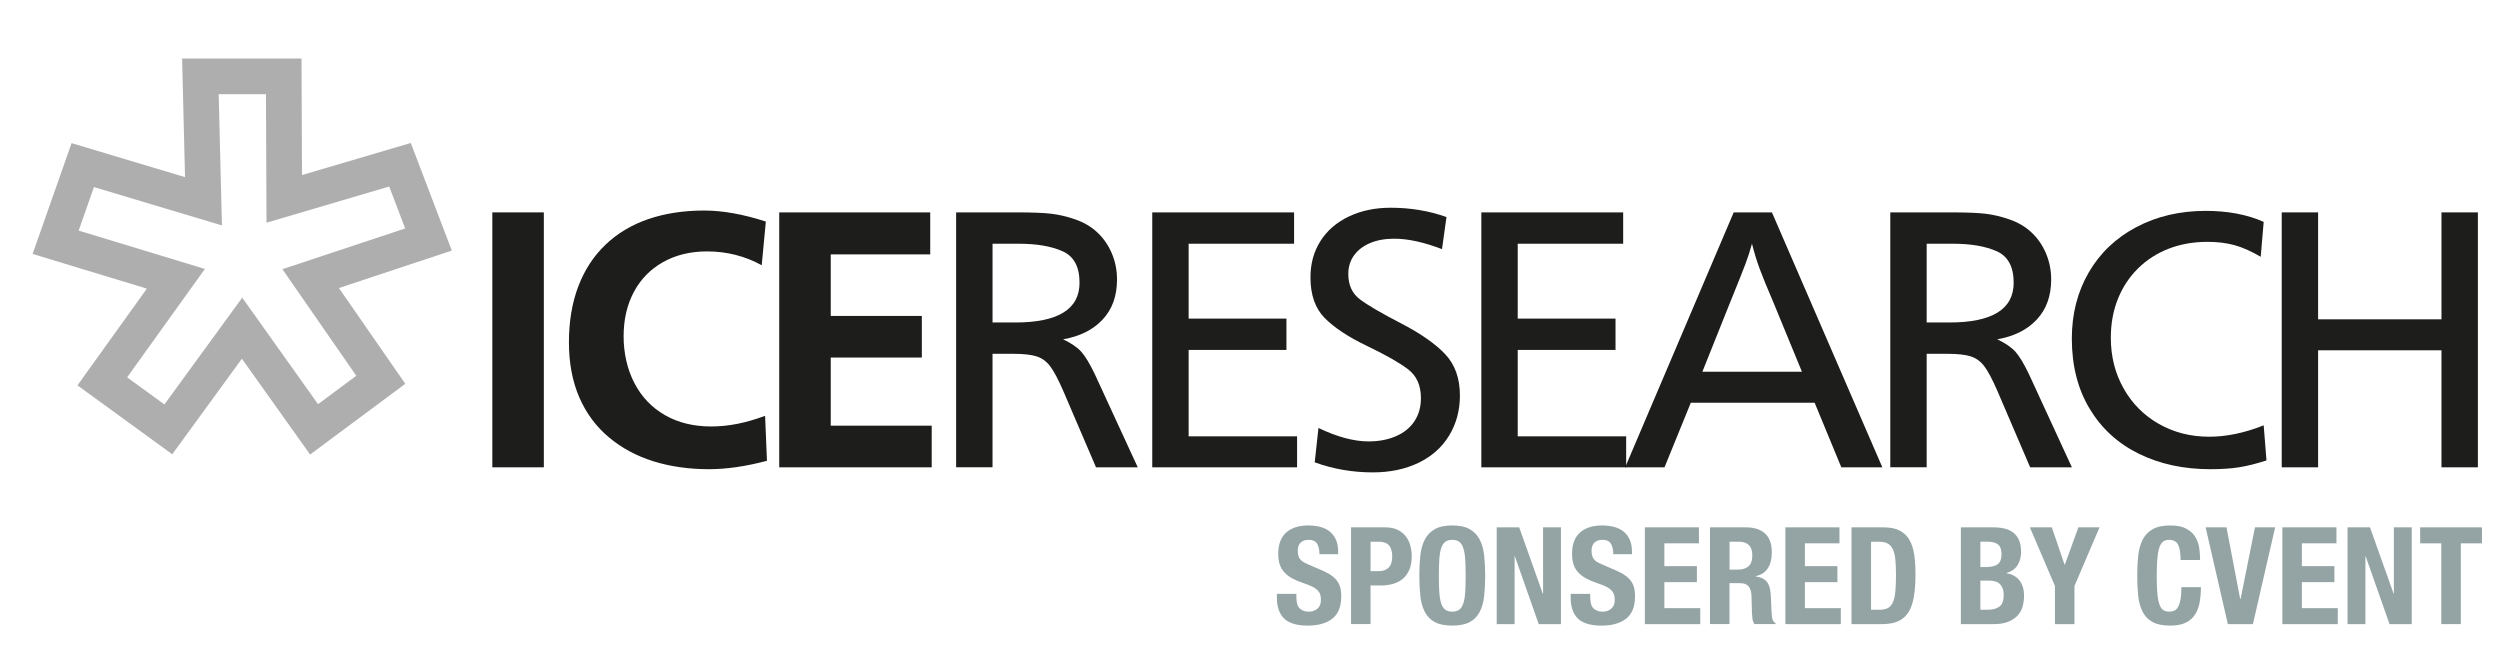
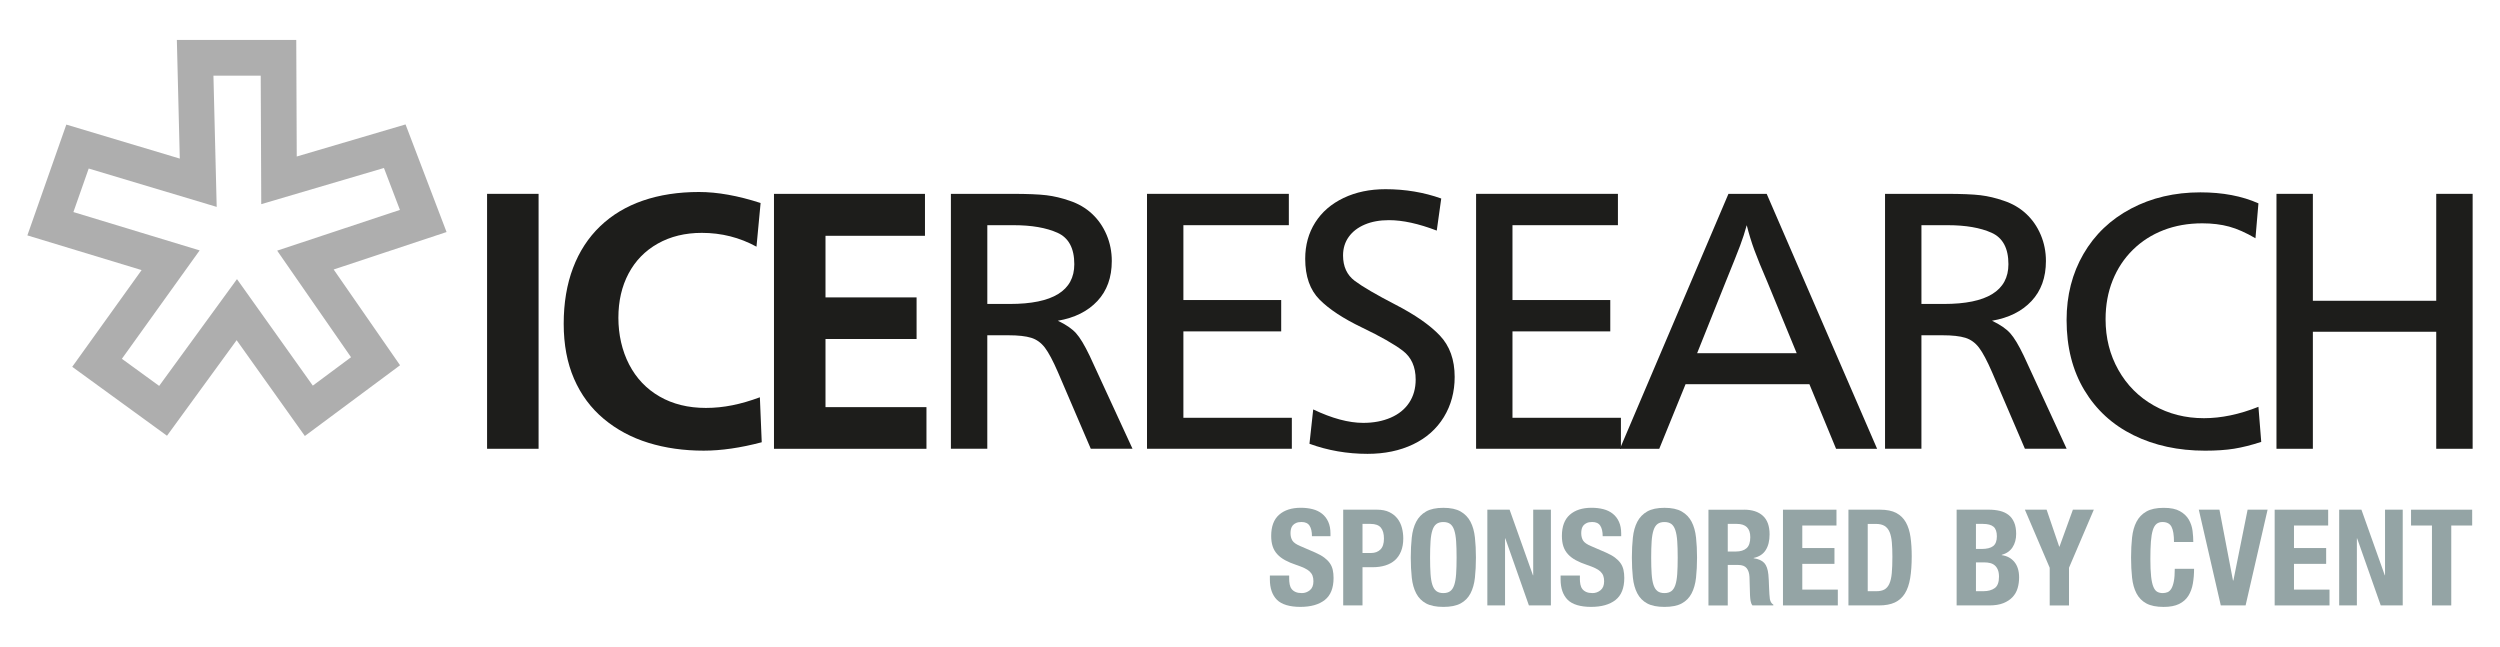
<svg xmlns="http://www.w3.org/2000/svg" id="Layer_1" viewBox="0 0 1543.91 399.48">
  <defs>
    <style>.cls-1{fill:#94a4a5;}.cls-1,.cls-2,.cls-3{stroke-width:0px;}.cls-2{fill:#1d1d1b;}.cls-3{fill:#aeaeae;}</style>
  </defs>
-   <path class="cls-2" d="m335.85,288.6h-31.81v-157.44h31.81v157.44Z" />
-   <path class="cls-2" d="m472.5,256.79l1.15,27.78c-13.06,3.46-25.01,5.19-35.85,5.19-12.3,0-23.67-1.61-34.12-4.84-10.45-3.23-19.65-8.16-27.6-14.81-7.95-6.65-14.06-14.89-18.33-24.72-4.26-9.84-6.4-21.17-6.4-34s1.92-24.32,5.76-34.46c3.84-10.14,9.43-18.73,16.77-25.76,7.34-7.03,16.15-12.31,26.45-15.85,10.3-3.53,21.82-5.3,34.58-5.3,11.37,0,24.05,2.27,38.04,6.8l-2.54,26.97c-10.37-5.68-21.63-8.53-33.77-8.53-10.3,0-19.36,2.21-27.2,6.63-7.84,4.42-13.85,10.59-18.04,18.5-4.19,7.91-6.28,17.02-6.28,27.32s2.21,20.29,6.63,28.81c4.42,8.53,10.7,15.14,18.85,19.82,8.14,4.69,17.67,7.03,28.58,7.03s21.48-2.19,33.31-6.57Z" />
-   <path class="cls-2" d="m575.39,262.9v25.7h-94.17v-157.44h93.25v25.93h-61.43v38.03h56.25v25.7h-56.25v42.07h62.36Z" />
-   <path class="cls-2" d="m590.48,131.16h37.75c9.44,0,16.51.29,21.23.86,4.72.58,9.49,1.71,14.33,3.4,5.32,1.77,9.92,4.44,13.77,8.01s6.87,7.9,9.03,12.97c2.16,5.07,3.24,10.49,3.24,16.25,0,10.14-2.97,18.38-8.91,24.72-5.94,6.34-14.07,10.39-24.4,12.16,5.01,2.38,8.74,4.94,11.21,7.66,2.47,2.73,5.28,7.4,8.44,14l26.46,57.4h-25.77l-20.27-47.26c-3.07-7.07-5.76-12.12-8.06-15.16-2.3-3.03-5.12-5.07-8.46-6.11s-8.08-1.56-14.22-1.56h-12.9v70.08h-22.48v-157.44Zm22.48,19.36v48.64h13.92c26.53,0,39.8-8.18,39.8-24.55,0-9.84-3.47-16.31-10.41-19.42-6.94-3.11-15.97-4.67-27.08-4.67h-16.22Z" />
-   <path class="cls-2" d="m799.18,131.16v19.36h-65.12v46.22h60.4v19.36h-60.4v53.36h66.97v19.13h-89.44v-157.44h87.6Z" />
-   <path class="cls-2" d="m893.3,134.04l-2.77,19.82c-11.22-4.3-21.05-6.45-29.51-6.45-5.69,0-10.66.9-14.93,2.71-4.26,1.81-7.57,4.34-9.91,7.61-2.34,3.27-3.52,7.09-3.52,11.47,0,6.84,2.4,12.06,7.2,15.68,4.8,3.61,13.26,8.55,25.36,14.81,12.1,6.26,21.19,12.6,27.26,19.02,6.07,6.42,9.11,14.93,9.11,25.53,0,9.22-2.23,17.48-6.68,24.78-4.46,7.3-10.78,12.91-18.96,16.83-8.18,3.92-17.58,5.88-28.18,5.88-12.53,0-24.47-2.07-35.85-6.22l2.31-21.21c11.6,5.53,21.9,8.3,30.89,8.3,6.38,0,12.04-1.07,17-3.23,4.96-2.15,8.76-5.25,11.41-9.28,2.65-4.03,3.98-8.78,3.98-14.23,0-7.84-2.65-13.77-7.95-17.81-5.3-4.04-13.72-8.82-25.24-14.35-11.53-5.53-20.25-11.28-26.16-17.23-5.92-5.95-8.87-14.35-8.87-25.18,0-8.45,2.06-15.92,6.17-22.42s9.95-11.54,17.52-15.16c7.57-3.61,16.19-5.42,25.88-5.42,12.22,0,23.7,1.92,34.46,5.76Z" />
-   <path class="cls-2" d="m1002.41,131.16v19.36h-65.12v46.22h60.4v19.36h-60.4v53.36h66.97v19.13h-89.44v-157.44h87.6Z" />
-   <path class="cls-2" d="m1094.28,131.16l68.19,157.44h-25.34l-16.47-39.88h-76.48l-16.24,39.88h-24.3l67.03-157.44h23.61Zm18.54,98.43l-18.08-43.91c-3.61-8.38-6.3-14.96-8.06-19.77-1.77-4.8-3.34-9.93-4.72-15.39-1.15,4.23-2.51,8.43-4.09,12.62-1.57,4.19-4.63,11.85-9.16,22.99l-17.39,43.45h61.5Z" />
-   <path class="cls-2" d="m1167.38,131.16h37.75c9.44,0,16.51.29,21.23.86,4.72.58,9.49,1.71,14.33,3.4,5.32,1.77,9.92,4.44,13.77,8.01,3.86,3.57,6.87,7.9,9.03,12.97,2.16,5.07,3.24,10.49,3.24,16.25,0,10.14-2.97,18.38-8.91,24.72-5.94,6.34-14.07,10.39-24.4,12.16,5.01,2.38,8.74,4.94,11.21,7.66,2.47,2.73,5.28,7.4,8.43,14l26.46,57.4h-25.77l-20.27-47.26c-3.07-7.07-5.76-12.12-8.06-15.16-2.3-3.03-5.12-5.07-8.46-6.11s-8.08-1.56-14.22-1.56h-12.9v70.08h-22.47v-157.44Zm22.47,19.36v48.64h13.92c26.53,0,39.8-8.18,39.8-24.55,0-9.84-3.47-16.31-10.41-19.42-6.94-3.11-15.97-4.67-27.08-4.67h-16.22Z" />
-   <path class="cls-2" d="m1397.97,137.03l-1.84,21.55c-5.92-3.46-11.33-5.86-16.25-7.2-4.92-1.34-10.45-2.02-16.6-2.02-8.68,0-16.65,1.4-23.92,4.21-7.26,2.81-13.58,6.86-18.96,12.16-5.38,5.3-9.53,11.58-12.45,18.85-2.92,7.26-4.38,15.27-4.38,24.03,0,11.53,2.63,21.96,7.9,31.29,5.26,9.34,12.52,16.64,21.78,21.9,9.26,5.26,19.61,7.9,31.06,7.9,10.68,0,21.9-2.34,33.66-7.03l1.73,21.67c-6.15,2-11.74,3.4-16.77,4.21-5.03.81-11.01,1.21-17.92,1.21-16.52,0-31.26-3.19-44.2-9.57-12.95-6.38-23.07-15.66-30.37-27.84-7.3-12.18-10.95-26.61-10.95-43.28,0-15.21,3.48-28.81,10.43-40.8,6.95-11.99,16.75-21.32,29.39-28.01,12.64-6.68,26.91-10.03,42.82-10.03,13.75,0,25.7,2.27,35.85,6.8Z" />
-   <path class="cls-2" d="m1530.25,131.16v157.44h-22.48v-72.27h-76.19v72.27h-22.47v-157.44h22.47v66.04h76.19v-66.04h22.48Z" />
-   <path class="cls-3" d="m191.51,280.71l-42.13-59.18-43.01,59.02-58.53-42.57,42.85-59.73-70.55-21.43,24.06-68.43,70.07,21-1.81-73.26h73.74l.3,71.97,67.19-19.81,25.33,66.46-69.72,23.13,41,59.14-58.78,43.67Zm-113-47.68l23.02,16.74,48.06-65.95,46.83,65.78,23.61-17.54-45.63-65.82,75.82-25.16-9.87-25.89-75.77,22.34-.33-79.37h-29.2l2.01,81.06-79.04-23.69-9.45,26.88,77.96,23.68-48.01,66.93Z" />
-   <path class="cls-1" d="m800.61,368.52c0,1.4.11,2.67.33,3.81.22,1.15.64,2.11,1.26,2.89.61.78,1.44,1.39,2.47,1.84,1.03.45,2.33.67,3.89.67,1.84,0,3.5-.6,4.98-1.8,1.48-1.2,2.22-3.05,2.22-5.56,0-1.34-.18-2.5-.54-3.47-.36-.97-.96-1.85-1.8-2.64-.84-.78-1.94-1.49-3.31-2.13-1.37-.64-3.06-1.3-5.06-1.97-2.68-.89-4.99-1.87-6.95-2.93-1.95-1.06-3.59-2.3-4.9-3.72-1.31-1.42-2.27-3.07-2.89-4.94-.61-1.87-.92-4.03-.92-6.49,0-5.91,1.65-10.32,4.94-13.23,3.29-2.9,7.81-4.35,13.56-4.35,2.68,0,5.15.29,7.41.88s4.21,1.53,5.86,2.85c1.65,1.31,2.93,2.99,3.85,5.02s1.38,4.48,1.38,7.32v1.67h-11.55c0-2.85-.5-5.03-1.51-6.57-1-1.53-2.68-2.3-5.02-2.3-1.34,0-2.46.2-3.35.59-.89.39-1.6.91-2.13,1.55-.53.64-.89,1.38-1.09,2.22-.2.84-.29,1.7-.29,2.59,0,1.84.39,3.39,1.17,4.65.78,1.26,2.46,2.41,5.02,3.47l9.29,4.02c2.29,1,4.16,2.05,5.61,3.14,1.45,1.09,2.61,2.26,3.47,3.52.86,1.26,1.46,2.64,1.8,4.14s.5,3.18.5,5.02c0,6.31-1.83,10.89-5.48,13.77-3.65,2.87-8.75,4.31-15.27,4.31s-11.68-1.48-14.61-4.44c-2.93-2.96-4.39-7.2-4.39-12.72v-2.43h12.05v1.76Z" />
-   <path class="cls-1" d="m855.43,325.67c3.07,0,5.65.52,7.74,1.55s3.78,2.38,5.06,4.06,2.2,3.59,2.76,5.73c.56,2.15.84,4.34.84,6.57,0,3.07-.46,5.75-1.38,8.03-.92,2.29-2.2,4.16-3.85,5.61-1.65,1.45-3.64,2.54-5.98,3.26-2.34.73-4.94,1.09-7.78,1.09h-6.44v23.85h-12.05v-59.76h21.09Zm-3.68,27.03c2.4,0,4.34-.72,5.82-2.18,1.48-1.45,2.22-3.71,2.22-6.78s-.64-5.3-1.92-6.86c-1.28-1.56-3.43-2.34-6.44-2.34h-5.02v18.16h5.36Z" />
-   <path class="cls-1" d="m877.15,343.04c.42-3.82,1.34-7.1,2.76-9.84,1.42-2.73,3.47-4.87,6.15-6.4,2.68-1.53,6.28-2.3,10.8-2.3s8.12.77,10.8,2.3c2.68,1.54,4.73,3.67,6.15,6.4,1.42,2.73,2.34,6.01,2.76,9.84s.63,7.99.63,12.51-.21,8.76-.63,12.55c-.42,3.8-1.34,7.06-2.76,9.79-1.42,2.73-3.47,4.83-6.15,6.28-2.68,1.45-6.28,2.18-10.8,2.18s-8.12-.73-10.8-2.18c-2.68-1.45-4.73-3.54-6.15-6.28-1.42-2.73-2.34-6-2.76-9.79-.42-3.79-.63-7.98-.63-12.55s.21-8.69.63-12.51Zm11.72,22.77c.2,2.82.59,5.11,1.17,6.86s1.42,3.04,2.51,3.85,2.52,1.21,4.31,1.21,3.22-.4,4.31-1.21,1.92-2.09,2.51-3.85c.59-1.76.98-4.04,1.17-6.86s.29-6.24.29-10.25-.1-7.42-.29-10.21-.59-5.08-1.17-6.86c-.59-1.78-1.42-3.08-2.51-3.89s-2.53-1.21-4.31-1.21-3.22.41-4.31,1.21-1.92,2.11-2.51,3.89c-.59,1.79-.98,4.07-1.17,6.86s-.29,6.19-.29,10.21.1,7.44.29,10.25Z" />
-   <path class="cls-1" d="m952.77,366.6h.17v-40.93h11.05v59.76h-13.73l-14.73-41.85h-.17v41.85h-11.05v-59.76h13.89l14.56,40.93Z" />
-   <path class="cls-1" d="m982.06,368.52c0,1.4.11,2.67.34,3.81.22,1.15.64,2.11,1.25,2.89s1.44,1.39,2.47,1.84c1.03.45,2.33.67,3.89.67,1.84,0,3.5-.6,4.98-1.8,1.48-1.2,2.22-3.05,2.22-5.56,0-1.34-.18-2.5-.54-3.47-.37-.97-.97-1.85-1.8-2.64-.84-.78-1.94-1.49-3.31-2.13-1.37-.64-3.06-1.3-5.06-1.97-2.68-.89-4.99-1.87-6.95-2.93-1.95-1.06-3.58-2.3-4.9-3.72-1.31-1.42-2.27-3.07-2.89-4.94-.61-1.87-.92-4.03-.92-6.49,0-5.91,1.64-10.32,4.94-13.23,3.29-2.9,7.81-4.35,13.56-4.35,2.68,0,5.15.29,7.41.88s4.21,1.53,5.86,2.85,2.93,2.99,3.85,5.02c.92,2.04,1.38,4.48,1.38,7.32v1.67h-11.55c0-2.85-.5-5.03-1.51-6.57-1.01-1.53-2.68-2.3-5.02-2.3-1.34,0-2.46.2-3.35.59-.89.39-1.6.91-2.13,1.55-.53.64-.89,1.38-1.09,2.22-.2.84-.3,1.7-.3,2.59,0,1.84.39,3.39,1.17,4.65.78,1.26,2.45,2.41,5.02,3.47l9.29,4.02c2.29,1,4.15,2.05,5.6,3.14,1.45,1.09,2.61,2.26,3.47,3.52s1.47,2.64,1.8,4.14c.34,1.51.5,3.18.5,5.02,0,6.31-1.83,10.89-5.48,13.77-3.66,2.87-8.75,4.31-15.27,4.31s-11.68-1.48-14.61-4.44c-2.93-2.96-4.39-7.2-4.39-12.72v-2.43h12.05v1.76Z" />
-   <path class="cls-1" d="m1049.19,335.55h-21.34v14.06h20.09v9.88h-20.09v16.07h22.18v9.88h-34.23v-59.76h33.4v9.88Z" />
-   <path class="cls-1" d="m1078.31,325.67c5.02,0,8.93,1.27,11.72,3.81,2.79,2.54,4.18,6.4,4.18,11.59,0,4.02-.81,7.3-2.43,9.83-1.62,2.54-4.13,4.17-7.53,4.9v.17c3.01.45,5.22,1.42,6.61,2.93s2.26,3.93,2.59,7.28c.11,1.12.2,2.33.25,3.64.06,1.31.11,2.78.17,4.39.11,3.18.28,5.61.5,7.28.34,1.67,1.06,2.82,2.18,3.43v.5h-13.06c-.61-.84-1-1.8-1.17-2.89-.17-1.09-.28-2.22-.34-3.39l-.34-11.47c-.11-2.34-.7-4.19-1.76-5.52-1.06-1.34-2.85-2.01-5.36-2.01h-6.45v25.28h-12.05v-59.76h22.26Zm-5.19,26.11c2.9,0,5.13-.68,6.7-2.05,1.56-1.37,2.34-3.67,2.34-6.9,0-5.52-2.79-8.29-8.37-8.29h-5.69v17.24h5.02Z" />
-   <path class="cls-1" d="m1135.98,335.55h-21.34v14.06h20.09v9.88h-20.09v16.07h22.18v9.88h-34.23v-59.76h33.4v9.88Z" />
-   <path class="cls-1" d="m1163.18,325.67c4.19,0,7.56.68,10.13,2.05,2.57,1.37,4.56,3.32,5.98,5.86,1.42,2.54,2.39,5.6,2.89,9.17.5,3.57.75,7.56.75,11.97,0,5.25-.32,9.81-.96,13.68-.64,3.88-1.74,7.07-3.31,9.58-1.56,2.51-3.66,4.38-6.28,5.61-2.62,1.23-5.94,1.84-9.96,1.84h-19v-59.76h19.75Zm-2.34,50.89c2.12,0,3.82-.36,5.11-1.09,1.28-.72,2.3-1.92,3.05-3.6s1.26-3.88,1.51-6.61c.25-2.73.38-6.14.38-10.21,0-3.4-.11-6.39-.33-8.95-.22-2.57-.68-4.7-1.38-6.4s-1.73-2.98-3.1-3.85c-1.37-.86-3.2-1.3-5.48-1.3h-5.11v42.02h5.36Z" />
-   <path class="cls-1" d="m1231.14,325.67c2.46,0,4.73.25,6.82.75,2.09.5,3.89,1.34,5.4,2.51,1.51,1.17,2.68,2.73,3.52,4.69.84,1.95,1.26,4.35,1.26,7.2,0,3.24-.75,6.01-2.26,8.33-1.51,2.32-3.77,3.89-6.78,4.73v.17c3.35.45,6,1.87,7.95,4.27,1.95,2.4,2.93,5.61,2.93,9.62,0,2.34-.31,4.58-.92,6.7-.61,2.12-1.66,3.98-3.14,5.56-1.48,1.59-3.4,2.86-5.78,3.81-2.37.95-5.31,1.42-8.83,1.42h-20.34v-59.76h20.17Zm-4.69,24.52c3.35,0,5.79-.6,7.32-1.8,1.53-1.2,2.3-3.22,2.3-6.07s-.7-4.85-2.09-6.03c-1.4-1.17-3.6-1.76-6.61-1.76h-4.35v15.65h3.43Zm1.25,26.36c2.9,0,5.25-.64,7.03-1.92,1.78-1.28,2.68-3.65,2.68-7.11,0-1.73-.24-3.17-.71-4.31-.48-1.14-1.12-2.06-1.92-2.76-.81-.7-1.77-1.19-2.89-1.47-1.12-.28-2.34-.42-3.68-.42h-5.19v18h4.69Z" />
-   <path class="cls-1" d="m1274.99,348.77h.17l8.37-23.1h13.06l-15.48,36.24v23.52h-12.05v-23.52l-15.48-36.24h13.56l7.87,23.1Z" />
-   <path class="cls-1" d="m1345.09,336.34c-1.03-1.98-2.92-2.97-5.65-2.97-1.51,0-2.75.41-3.72,1.21-.98.81-1.74,2.12-2.3,3.93-.56,1.81-.95,4.18-1.17,7.11-.22,2.93-.33,6.52-.33,10.76,0,4.52.15,8.17.46,10.96.31,2.79.78,4.95,1.42,6.49.64,1.54,1.45,2.57,2.43,3.1.97.53,2.1.79,3.39.79,1.06,0,2.05-.18,2.97-.54.92-.36,1.72-1.09,2.39-2.18.67-1.09,1.2-2.62,1.59-4.6.39-1.98.59-4.59.59-7.82h12.05c0,3.24-.25,6.31-.75,9.21-.5,2.9-1.44,5.44-2.8,7.62-1.37,2.18-3.29,3.88-5.78,5.11s-5.71,1.84-9.67,1.84c-4.52,0-8.12-.73-10.8-2.18-2.68-1.45-4.73-3.54-6.15-6.28-1.42-2.73-2.34-6-2.76-9.79-.42-3.79-.63-7.98-.63-12.55s.21-8.69.63-12.51,1.34-7.1,2.76-9.84c1.42-2.73,3.47-4.87,6.15-6.4,2.68-1.53,6.28-2.3,10.8-2.3s7.68.7,10.17,2.09c2.48,1.4,4.34,3.17,5.56,5.31,1.23,2.15,2,4.47,2.3,6.95.31,2.48.46,4.81.46,6.99h-12.05c0-4.35-.52-7.52-1.55-9.5Z" />
-   <path class="cls-1" d="m1383.46,369.86h.25l8.87-44.19h12.47l-13.73,59.76h-15.48l-13.73-59.76h12.89l8.45,44.19Z" />
-   <path class="cls-1" d="m1442.89,335.55h-21.34v14.06h20.09v9.88h-20.09v16.07h22.18v9.88h-34.23v-59.76h33.4v9.88Z" />
-   <path class="cls-1" d="m1478.2,366.6h.17v-40.93h11.05v59.76h-13.73l-14.73-41.85h-.17v41.85h-11.05v-59.76h13.89l14.56,40.93Z" />
-   <path class="cls-1" d="m1532.77,335.55h-13.06v49.88h-12.05v-49.88h-13.06v-9.88h38.17v9.88Z" />
+   <path class="cls-2" d="m332.61,277.15h-31.81V119.71h31.81v157.44Z" />
+   <path class="cls-2" d="m469.27,245.34l1.15,27.78c-13.06,3.46-25.01,5.19-35.85,5.19-12.3,0-23.67-1.61-34.12-4.84-10.45-3.23-19.65-8.16-27.6-14.81-7.95-6.65-14.06-14.89-18.33-24.72s-6.4-21.17-6.4-34,1.92-24.32,5.76-34.46c3.84-10.14,9.43-18.73,16.77-25.76,7.34-7.03,16.15-12.31,26.45-15.85,10.3-3.53,21.82-5.3,34.58-5.3,11.37,0,24.05,2.27,38.04,6.8l-2.54,26.97c-10.37-5.68-21.63-8.53-33.77-8.53-10.3,0-19.36,2.21-27.2,6.63-7.84,4.42-13.85,10.59-18.04,18.5-4.19,7.91-6.28,17.02-6.28,27.32s2.21,20.29,6.63,28.81c4.42,8.53,10.7,15.14,18.85,19.82,8.14,4.69,17.67,7.03,28.58,7.03s21.48-2.19,33.31-6.57Z" />
+   <path class="cls-2" d="m572.15,251.45v25.7h-94.17V119.71h93.25v25.93h-61.43v38.03h56.25v25.7h-56.25v42.07h62.36Z" />
+   <path class="cls-2" d="m587.25,119.71h37.75c9.44,0,16.51.29,21.23.86,4.72.58,9.49,1.71,14.33,3.4,5.32,1.77,9.92,4.44,13.77,8.01s6.87,7.9,9.03,12.97c2.16,5.07,3.24,10.49,3.24,16.25,0,10.14-2.97,18.38-8.91,24.72-5.94,6.34-14.07,10.39-24.4,12.16,5.01,2.38,8.74,4.94,11.21,7.66,2.47,2.73,5.28,7.4,8.44,14l26.46,57.4h-25.77l-20.27-47.26c-3.07-7.07-5.76-12.12-8.06-15.16-2.3-3.03-5.12-5.07-8.46-6.11s-8.08-1.56-14.22-1.56h-12.9v70.08h-22.48V119.71Zm22.48,19.36v48.64h13.92c26.53,0,39.8-8.18,39.8-24.55,0-9.84-3.47-16.31-10.41-19.42-6.94-3.11-15.97-4.67-27.08-4.67h-16.22Z" />
+   <path class="cls-2" d="m795.94,119.71v19.36h-65.12v46.22h60.4v19.36h-60.4v53.36h66.97v19.13h-89.44V119.71h87.6Z" />
+   <path class="cls-2" d="m890.06,122.59l-2.77,19.82c-11.22-4.3-21.05-6.45-29.51-6.45-5.69,0-10.66.9-14.93,2.71-4.26,1.81-7.57,4.34-9.91,7.61-2.34,3.27-3.52,7.09-3.52,11.47,0,6.84,2.4,12.06,7.2,15.68,4.8,3.61,13.26,8.55,25.36,14.81,12.1,6.26,21.19,12.6,27.26,19.02,6.07,6.42,9.11,14.93,9.11,25.53,0,9.22-2.23,17.48-6.68,24.78-4.46,7.3-10.78,12.91-18.96,16.83-8.18,3.92-17.58,5.88-28.18,5.88-12.53,0-24.47-2.07-35.85-6.22l2.31-21.21c11.6,5.53,21.9,8.3,30.89,8.3,6.38,0,12.04-1.07,17-3.23,4.96-2.15,8.76-5.25,11.41-9.28,2.65-4.03,3.98-8.78,3.98-14.23,0-7.84-2.65-13.77-7.95-17.81-5.3-4.04-13.72-8.82-25.24-14.35s-20.25-11.28-26.16-17.23c-5.92-5.95-8.87-14.35-8.87-25.18,0-8.45,2.06-15.92,6.17-22.42s9.95-11.54,17.52-15.16c7.57-3.61,16.19-5.42,25.88-5.42,12.22,0,23.7,1.92,34.46,5.76Z" />
+   <path class="cls-2" d="m999.17,119.71v19.36h-65.12v46.22h60.4v19.36h-60.4v53.36h66.97v19.13h-89.44V119.71h87.6Z" />
+   <path class="cls-2" d="m1091.04,119.71l68.19,157.44h-25.34l-16.47-39.88h-76.48l-16.24,39.88h-24.3l67.03-157.44h23.61Zm18.54,98.43l-18.08-43.91c-3.61-8.38-6.3-14.96-8.06-19.77-1.77-4.8-3.34-9.93-4.72-15.39-1.15,4.23-2.51,8.43-4.09,12.62-1.57,4.19-4.63,11.85-9.16,22.99l-17.39,43.45h61.5Z" />
+   <path class="cls-2" d="m1164.14,119.71h37.75c9.44,0,16.51.29,21.23.86,4.72.58,9.49,1.71,14.33,3.4,5.32,1.77,9.92,4.44,13.77,8.01,3.86,3.57,6.87,7.9,9.03,12.97s3.24,10.49,3.24,16.25c0,10.14-2.97,18.38-8.91,24.72-5.94,6.34-14.07,10.39-24.4,12.16,5.01,2.38,8.74,4.94,11.21,7.66,2.47,2.73,5.28,7.4,8.43,14l26.46,57.4h-25.77l-20.27-47.26c-3.07-7.07-5.76-12.12-8.06-15.16-2.3-3.03-5.12-5.07-8.46-6.11s-8.08-1.56-14.22-1.56h-12.9v70.08h-22.47V119.71Zm22.47,19.36v48.64h13.92c26.53,0,39.8-8.18,39.8-24.55,0-9.84-3.47-16.31-10.41-19.42-6.94-3.11-15.97-4.67-27.08-4.67h-16.22Z" />
+   <path class="cls-2" d="m1394.73,125.59l-1.84,21.55c-5.92-3.46-11.33-5.86-16.25-7.2-4.92-1.34-10.45-2.02-16.6-2.02-8.68,0-16.65,1.4-23.92,4.21-7.26,2.81-13.58,6.86-18.96,12.16-5.38,5.3-9.53,11.58-12.45,18.85-2.92,7.26-4.38,15.27-4.38,24.03,0,11.53,2.63,21.96,7.9,31.29,5.26,9.34,12.52,16.64,21.78,21.9,9.26,5.26,19.61,7.9,31.06,7.9,10.68,0,21.9-2.34,33.66-7.03l1.73,21.67c-6.15,2-11.74,3.4-16.77,4.21-5.03.81-11.01,1.21-17.92,1.21-16.52,0-31.26-3.19-44.2-9.57-12.95-6.38-23.07-15.66-30.37-27.84-7.3-12.18-10.95-26.61-10.95-43.28,0-15.21,3.48-28.81,10.43-40.8,6.95-11.99,16.75-21.32,29.39-28.01,12.64-6.68,26.91-10.03,42.82-10.03,13.75,0,25.7,2.27,35.85,6.8Z" />
+   <path class="cls-2" d="m1527.01,119.71v157.44h-22.48v-72.27h-76.19v72.27h-22.47V119.71h22.47v66.04h76.19v-66.04h22.48Z" />
+   <path class="cls-3" d="m188.27,269.26l-42.13-59.18-43.01,59.02-58.53-42.57,42.85-59.73-70.55-21.43,24.06-68.43,70.07,21-1.81-73.26h73.74l.3,71.97,67.19-19.81,25.33,66.46-69.72,23.13,41,59.14-58.78,43.67Zm-113-47.68l23.02,16.74,48.06-65.95,46.83,65.78,23.61-17.54-45.63-65.82,75.82-25.16-9.87-25.89-75.77,22.34-.33-79.37h-29.2l2.01,81.06-79.04-23.69-9.45,26.88,77.96,23.68-48.01,66.93Z" />
+   <path class="cls-1" d="m796.14,357.16c0,1.38.11,2.64.33,3.77.22,1.13.63,2.08,1.24,2.86.61.77,1.42,1.38,2.44,1.82,1.02.44,2.3.66,3.85.66,1.82,0,3.46-.59,4.93-1.78,1.46-1.19,2.19-3.02,2.19-5.51,0-1.32-.18-2.47-.54-3.44-.36-.97-.95-1.83-1.78-2.61-.83-.77-1.92-1.48-3.27-2.11-1.35-.63-3.02-1.28-5.01-1.95-2.65-.88-4.94-1.85-6.87-2.9-1.93-1.05-3.55-2.28-4.84-3.69-1.3-1.41-2.25-3.04-2.86-4.89-.61-1.85-.91-3.99-.91-6.42,0-5.85,1.63-10.21,4.89-13.08,3.26-2.87,7.73-4.31,13.41-4.31,2.65,0,5.09.29,7.33.87,2.24.58,4.17,1.52,5.8,2.82,1.63,1.3,2.9,2.95,3.81,4.97.91,2.02,1.37,4.43,1.37,7.25v1.66h-11.43c0-2.82-.5-4.98-1.49-6.5-.99-1.52-2.65-2.28-4.97-2.28-1.33,0-2.43.19-3.31.58-.88.39-1.59.9-2.11,1.53-.53.64-.88,1.37-1.08,2.19-.19.83-.29,1.68-.29,2.57,0,1.82.39,3.35,1.16,4.6.77,1.24,2.43,2.39,4.97,3.44l9.19,3.97c2.26.99,4.11,2.03,5.55,3.11,1.43,1.08,2.58,2.24,3.44,3.48.85,1.24,1.45,2.61,1.78,4.1.33,1.49.5,3.15.5,4.97,0,6.24-1.81,10.78-5.42,13.62-3.62,2.84-8.65,4.26-15.11,4.26s-11.55-1.46-14.45-4.39c-2.9-2.93-4.35-7.12-4.35-12.59v-2.4h11.92v1.74Z" />
+   <path class="cls-1" d="m850.38,314.76c3.04,0,5.59.51,7.66,1.53,2.07,1.02,3.74,2.36,5.01,4.02,1.27,1.66,2.18,3.55,2.73,5.67.55,2.13.83,4.29.83,6.5,0,3.04-.46,5.69-1.37,7.95-.91,2.26-2.18,4.11-3.81,5.55-1.63,1.44-3.6,2.51-5.92,3.23-2.32.72-4.89,1.08-7.7,1.08h-6.38v23.6h-11.92v-59.12h20.87Zm-3.64,26.75c2.37,0,4.29-.72,5.75-2.15,1.46-1.44,2.19-3.67,2.19-6.71s-.63-5.24-1.9-6.79c-1.27-1.54-3.4-2.32-6.38-2.32h-4.97v17.97h5.3Z" />
+   <path class="cls-1" d="m871.86,331.95c.41-3.78,1.32-7.02,2.73-9.73,1.41-2.7,3.44-4.82,6.09-6.33,2.65-1.52,6.21-2.28,10.68-2.28s8.03.76,10.68,2.28c2.65,1.52,4.68,3.63,6.09,6.33,1.41,2.71,2.32,5.95,2.73,9.73.41,3.78.62,7.91.62,12.38s-.21,8.67-.62,12.42c-.41,3.75-1.33,6.98-2.73,9.69-1.41,2.71-3.44,4.78-6.09,6.21-2.65,1.44-6.21,2.15-10.68,2.15s-8.03-.72-10.68-2.15c-2.65-1.43-4.68-3.5-6.09-6.21-1.41-2.7-2.32-5.93-2.73-9.69-.41-3.75-.62-7.89-.62-12.42s.21-8.6.62-12.38Zm11.59,22.52c.19,2.79.58,5.05,1.16,6.79.58,1.74,1.41,3.01,2.48,3.81,1.08.8,2.5,1.2,4.26,1.2s3.19-.4,4.26-1.2c1.08-.8,1.9-2.07,2.48-3.81.58-1.74.97-4,1.16-6.79.19-2.79.29-6.17.29-10.14s-.1-7.34-.29-10.1c-.19-2.76-.58-5.02-1.16-6.79-.58-1.77-1.41-3.05-2.48-3.85-1.08-.8-2.5-1.2-4.26-1.2s-3.19.4-4.26,1.2c-1.08.8-1.9,2.08-2.48,3.85-.58,1.77-.97,4.03-1.16,6.79-.19,2.76-.29,6.13-.29,10.1s.1,7.36.29,10.14Z" />
+   <path class="cls-1" d="m946.68,355.26h.17v-40.49h10.93v59.12h-13.58l-14.57-41.4h-.17v41.4h-10.93v-59.12h13.75l14.41,40.49Z" />
+   <path class="cls-1" d="m975.66,357.16c0,1.38.11,2.64.33,3.77.22,1.13.63,2.08,1.24,2.86.61.77,1.42,1.38,2.44,1.82,1.02.44,2.3.66,3.85.66,1.82,0,3.46-.59,4.93-1.78,1.46-1.19,2.2-3.02,2.2-5.51,0-1.32-.18-2.47-.54-3.44-.36-.97-.95-1.83-1.78-2.61-.83-.77-1.92-1.48-3.27-2.11-1.35-.63-3.02-1.28-5.01-1.95-2.65-.88-4.94-1.85-6.87-2.9-1.93-1.05-3.55-2.28-4.84-3.69-1.3-1.41-2.25-3.04-2.86-4.89-.61-1.85-.91-3.99-.91-6.42,0-5.85,1.63-10.21,4.89-13.08,3.26-2.87,7.73-4.31,13.42-4.31,2.65,0,5.09.29,7.33.87,2.24.58,4.17,1.52,5.8,2.82,1.63,1.3,2.9,2.95,3.81,4.97.91,2.02,1.37,4.43,1.37,7.25v1.66h-11.43c0-2.82-.5-4.98-1.49-6.5-.99-1.52-2.65-2.28-4.97-2.28-1.33,0-2.43.19-3.31.58-.88.39-1.59.9-2.11,1.53-.53.64-.88,1.37-1.08,2.19-.19.83-.29,1.68-.29,2.57,0,1.82.39,3.35,1.16,4.6.77,1.24,2.43,2.39,4.97,3.44l9.19,3.97c2.26.99,4.11,2.03,5.55,3.11,1.43,1.08,2.58,2.24,3.44,3.48.86,1.24,1.45,2.61,1.78,4.1.33,1.49.5,3.15.5,4.97,0,6.24-1.81,10.78-5.42,13.62-3.62,2.84-8.65,4.26-15.11,4.26s-11.55-1.46-14.45-4.39c-2.9-2.93-4.35-7.12-4.35-12.59v-2.4h11.92v1.74Z" />
+   <path class="cls-1" d="m1008.41,331.95c.41-3.78,1.32-7.02,2.73-9.73,1.41-2.7,3.44-4.82,6.09-6.33,2.65-1.52,6.21-2.28,10.68-2.28s8.03.76,10.68,2.28c2.65,1.52,4.68,3.63,6.09,6.33,1.41,2.71,2.32,5.95,2.73,9.73.41,3.78.62,7.91.62,12.38s-.21,8.67-.62,12.42c-.41,3.75-1.33,6.98-2.73,9.69-1.41,2.71-3.44,4.78-6.09,6.21-2.65,1.44-6.21,2.15-10.68,2.15s-8.03-.72-10.68-2.15c-2.65-1.43-4.68-3.5-6.09-6.21-1.41-2.7-2.32-5.93-2.73-9.69-.41-3.75-.62-7.89-.62-12.42s.21-8.6.62-12.38Zm11.59,22.52c.19,2.79.58,5.05,1.16,6.79.58,1.74,1.41,3.01,2.48,3.81,1.08.8,2.5,1.2,4.26,1.2s3.19-.4,4.26-1.2c1.08-.8,1.9-2.07,2.48-3.81.58-1.74.97-4,1.16-6.79.19-2.79.29-6.17.29-10.14s-.1-7.34-.29-10.1c-.19-2.76-.58-5.02-1.16-6.79-.58-1.77-1.41-3.05-2.48-3.85-1.08-.8-2.5-1.2-4.26-1.2s-3.19.4-4.26,1.2c-1.08.8-1.9,2.08-2.48,3.85-.58,1.77-.97,4.03-1.16,6.79-.19,2.76-.29,6.13-.29,10.1s.1,7.36.29,10.14Z" />
+   <path class="cls-1" d="m1077.1,314.76c4.97,0,8.83,1.26,11.59,3.77,2.76,2.51,4.14,6.33,4.14,11.47,0,3.98-.8,7.22-2.4,9.73-1.6,2.51-4.09,4.13-7.45,4.84v.17c2.98.44,5.16,1.41,6.54,2.9,1.38,1.49,2.24,3.89,2.57,7.2.11,1.1.19,2.31.25,3.6.05,1.3.11,2.75.17,4.35.11,3.15.28,5.55.5,7.2.33,1.66,1.05,2.79,2.15,3.4v.5h-12.92c-.61-.83-.99-1.78-1.16-2.86-.17-1.08-.28-2.19-.33-3.35l-.33-11.34c-.11-2.32-.69-4.14-1.74-5.46-1.05-1.33-2.82-1.99-5.3-1.99h-6.38v25.01h-11.92v-59.12h22.03Zm-5.13,25.84c2.87,0,5.08-.68,6.62-2.03,1.54-1.35,2.32-3.63,2.32-6.83,0-5.47-2.76-8.2-8.28-8.2h-5.63v17.06h4.97Z" />
+   <path class="cls-1" d="m1134.15,324.54h-21.12v13.91h19.87v9.77h-19.87v15.9h21.94v9.77h-33.87v-59.12h33.04v9.77Z" />
+   <path class="cls-1" d="m1161.06,314.76c4.14,0,7.48.68,10.02,2.03,2.54,1.35,4.51,3.29,5.92,5.8,1.41,2.51,2.36,5.54,2.86,9.07.5,3.53.75,7.48.75,11.84,0,5.19-.32,9.7-.95,13.54-.64,3.84-1.73,7-3.27,9.48-1.55,2.48-3.62,4.33-6.21,5.55-2.6,1.21-5.88,1.82-9.85,1.82h-18.8v-59.12h19.54Zm-2.32,50.35c2.1,0,3.78-.36,5.05-1.08,1.27-.72,2.28-1.9,3.02-3.56.75-1.66,1.24-3.84,1.49-6.54.25-2.7.37-6.07.37-10.1,0-3.37-.11-6.32-.33-8.86-.22-2.54-.68-4.65-1.37-6.33-.69-1.68-1.71-2.95-3.06-3.81-1.35-.85-3.16-1.28-5.42-1.28h-5.05v41.57h5.3Z" />
+   <path class="cls-1" d="m1228.3,314.76c2.43,0,4.68.25,6.75.75,2.07.5,3.85,1.33,5.34,2.48s2.65,2.71,3.48,4.64c.83,1.93,1.24,4.31,1.24,7.12,0,3.2-.75,5.95-2.24,8.24-1.49,2.29-3.73,3.85-6.71,4.68v.17c3.31.44,5.93,1.85,7.87,4.22,1.93,2.37,2.9,5.55,2.9,9.52,0,2.32-.3,4.53-.91,6.62-.61,2.1-1.64,3.93-3.11,5.51-1.46,1.57-3.37,2.83-5.71,3.77-2.35.94-5.26,1.41-8.74,1.41h-20.12v-59.12h19.96Zm-4.64,24.26c3.31,0,5.73-.59,7.25-1.78,1.52-1.19,2.28-3.19,2.28-6s-.69-4.8-2.07-5.96c-1.38-1.16-3.56-1.74-6.54-1.74h-4.31v15.48h3.4Zm1.24,26.08c2.87,0,5.19-.63,6.96-1.9,1.77-1.27,2.65-3.61,2.65-7.04,0-1.71-.24-3.13-.7-4.26-.47-1.13-1.11-2.04-1.9-2.73-.8-.69-1.75-1.17-2.86-1.45-1.1-.28-2.32-.41-3.64-.41h-5.13v17.8h4.64Z" />
+   <path class="cls-1" d="m1271.69,337.62h.17l8.28-22.85h12.92l-15.32,35.86v23.27h-11.92v-23.27l-15.32-35.86h13.42l7.78,22.85Z" />
+   <path class="cls-1" d="m1341.04,325.32c-1.02-1.96-2.88-2.94-5.59-2.94-1.49,0-2.72.4-3.69,1.2-.97.8-1.73,2.1-2.28,3.89-.55,1.79-.94,4.14-1.16,7.04-.22,2.9-.33,6.45-.33,10.64,0,4.47.15,8.09.46,10.85.3,2.76.77,4.9,1.41,6.42.63,1.52,1.43,2.54,2.4,3.06.96.53,2.08.79,3.35.79,1.05,0,2.03-.18,2.94-.54.91-.36,1.7-1.08,2.36-2.15.66-1.08,1.19-2.59,1.57-4.55.39-1.96.58-4.54.58-7.74h11.92c0,3.2-.25,6.24-.75,9.11-.5,2.87-1.42,5.38-2.77,7.54-1.35,2.15-3.26,3.84-5.71,5.05-2.46,1.21-5.64,1.82-9.56,1.82-4.47,0-8.03-.72-10.68-2.15-2.65-1.43-4.68-3.5-6.09-6.21-1.41-2.7-2.32-5.93-2.73-9.69-.41-3.75-.62-7.89-.62-12.42s.21-8.6.62-12.38c.41-3.78,1.32-7.02,2.73-9.73,1.41-2.7,3.44-4.82,6.09-6.33,2.65-1.52,6.21-2.28,10.68-2.28s7.6.69,10.06,2.07c2.46,1.38,4.29,3.13,5.51,5.26,1.21,2.13,1.97,4.42,2.28,6.87.3,2.46.46,4.76.46,6.91h-11.92c0-4.31-.51-7.44-1.53-9.4Z" />
+   <path class="cls-1" d="m1379.01,358.49h.25l8.78-43.72h12.34l-13.58,59.12h-15.32l-13.58-59.12h12.75l8.36,43.72Z" />
+   <path class="cls-1" d="m1437.8,324.54h-21.12v13.91h19.87v9.77h-19.87v15.9h21.94v9.77h-33.87v-59.12h33.04v9.77Z" />
+   <path class="cls-1" d="m1472.74,355.26h.17v-40.49h10.93v59.12h-13.58l-14.57-41.4h-.17v41.4h-10.93v-59.12h13.75l14.41,40.49Z" />
+   <path class="cls-1" d="m1526.73,324.54h-12.92v49.35h-11.92v-49.35h-12.92v-9.77h37.76v9.77Z" />
</svg>
